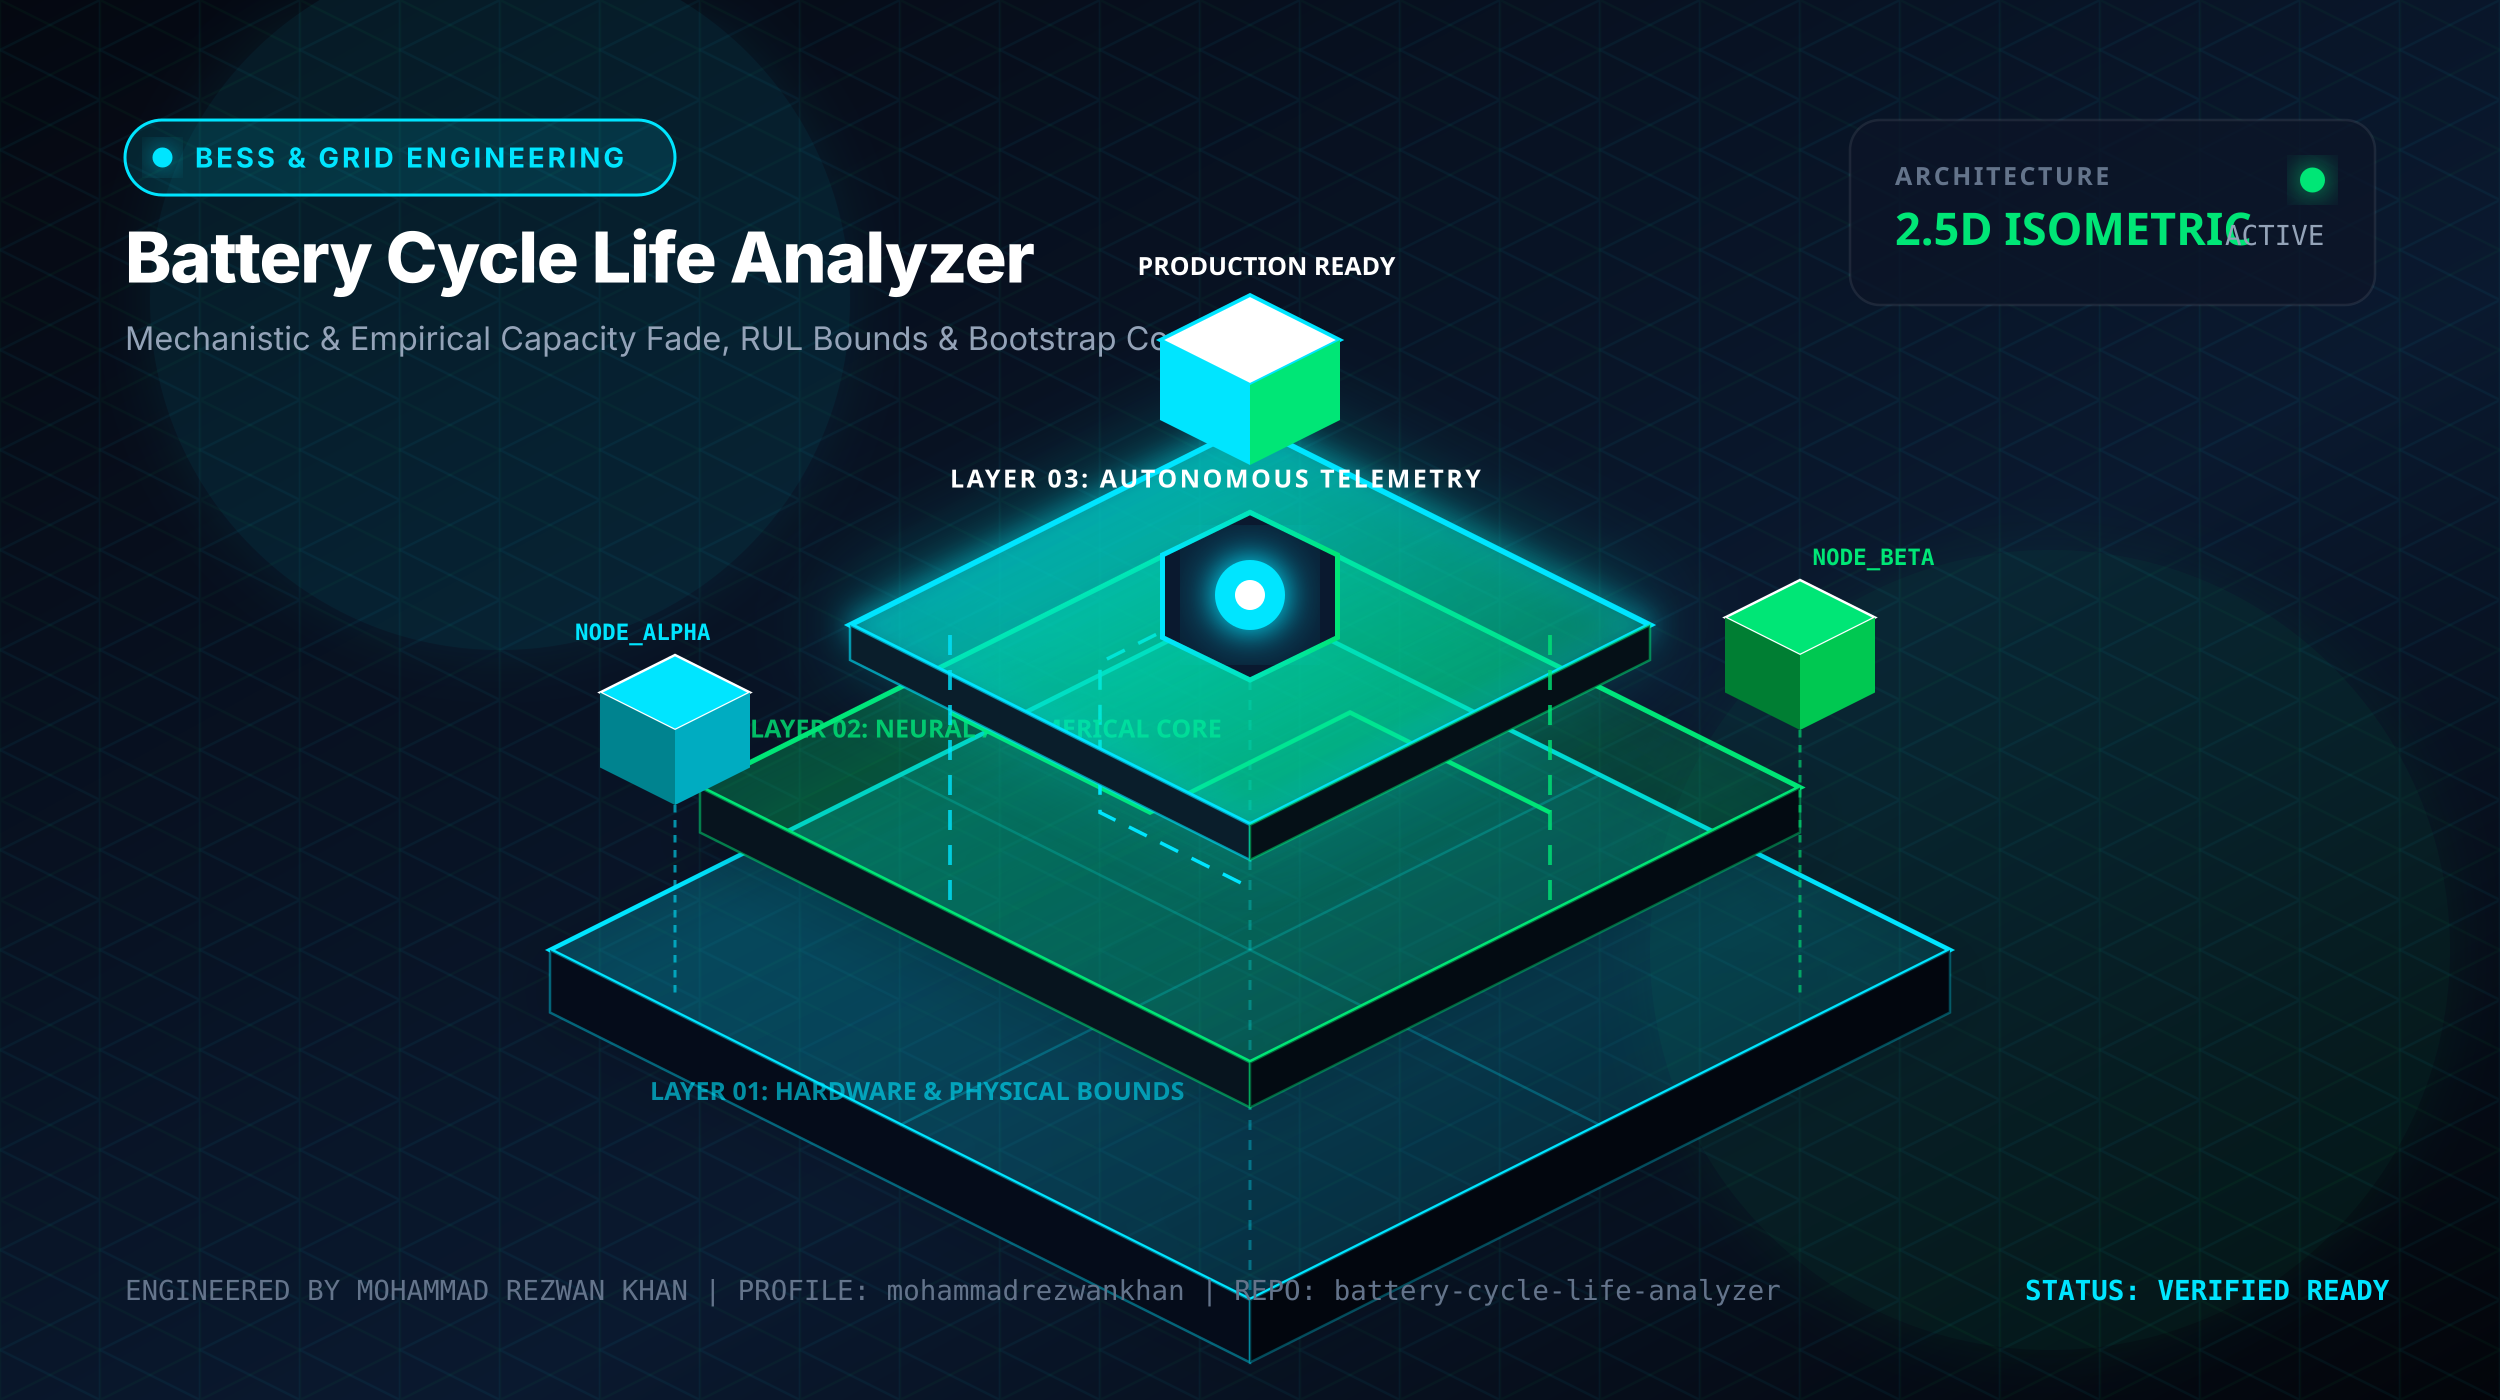
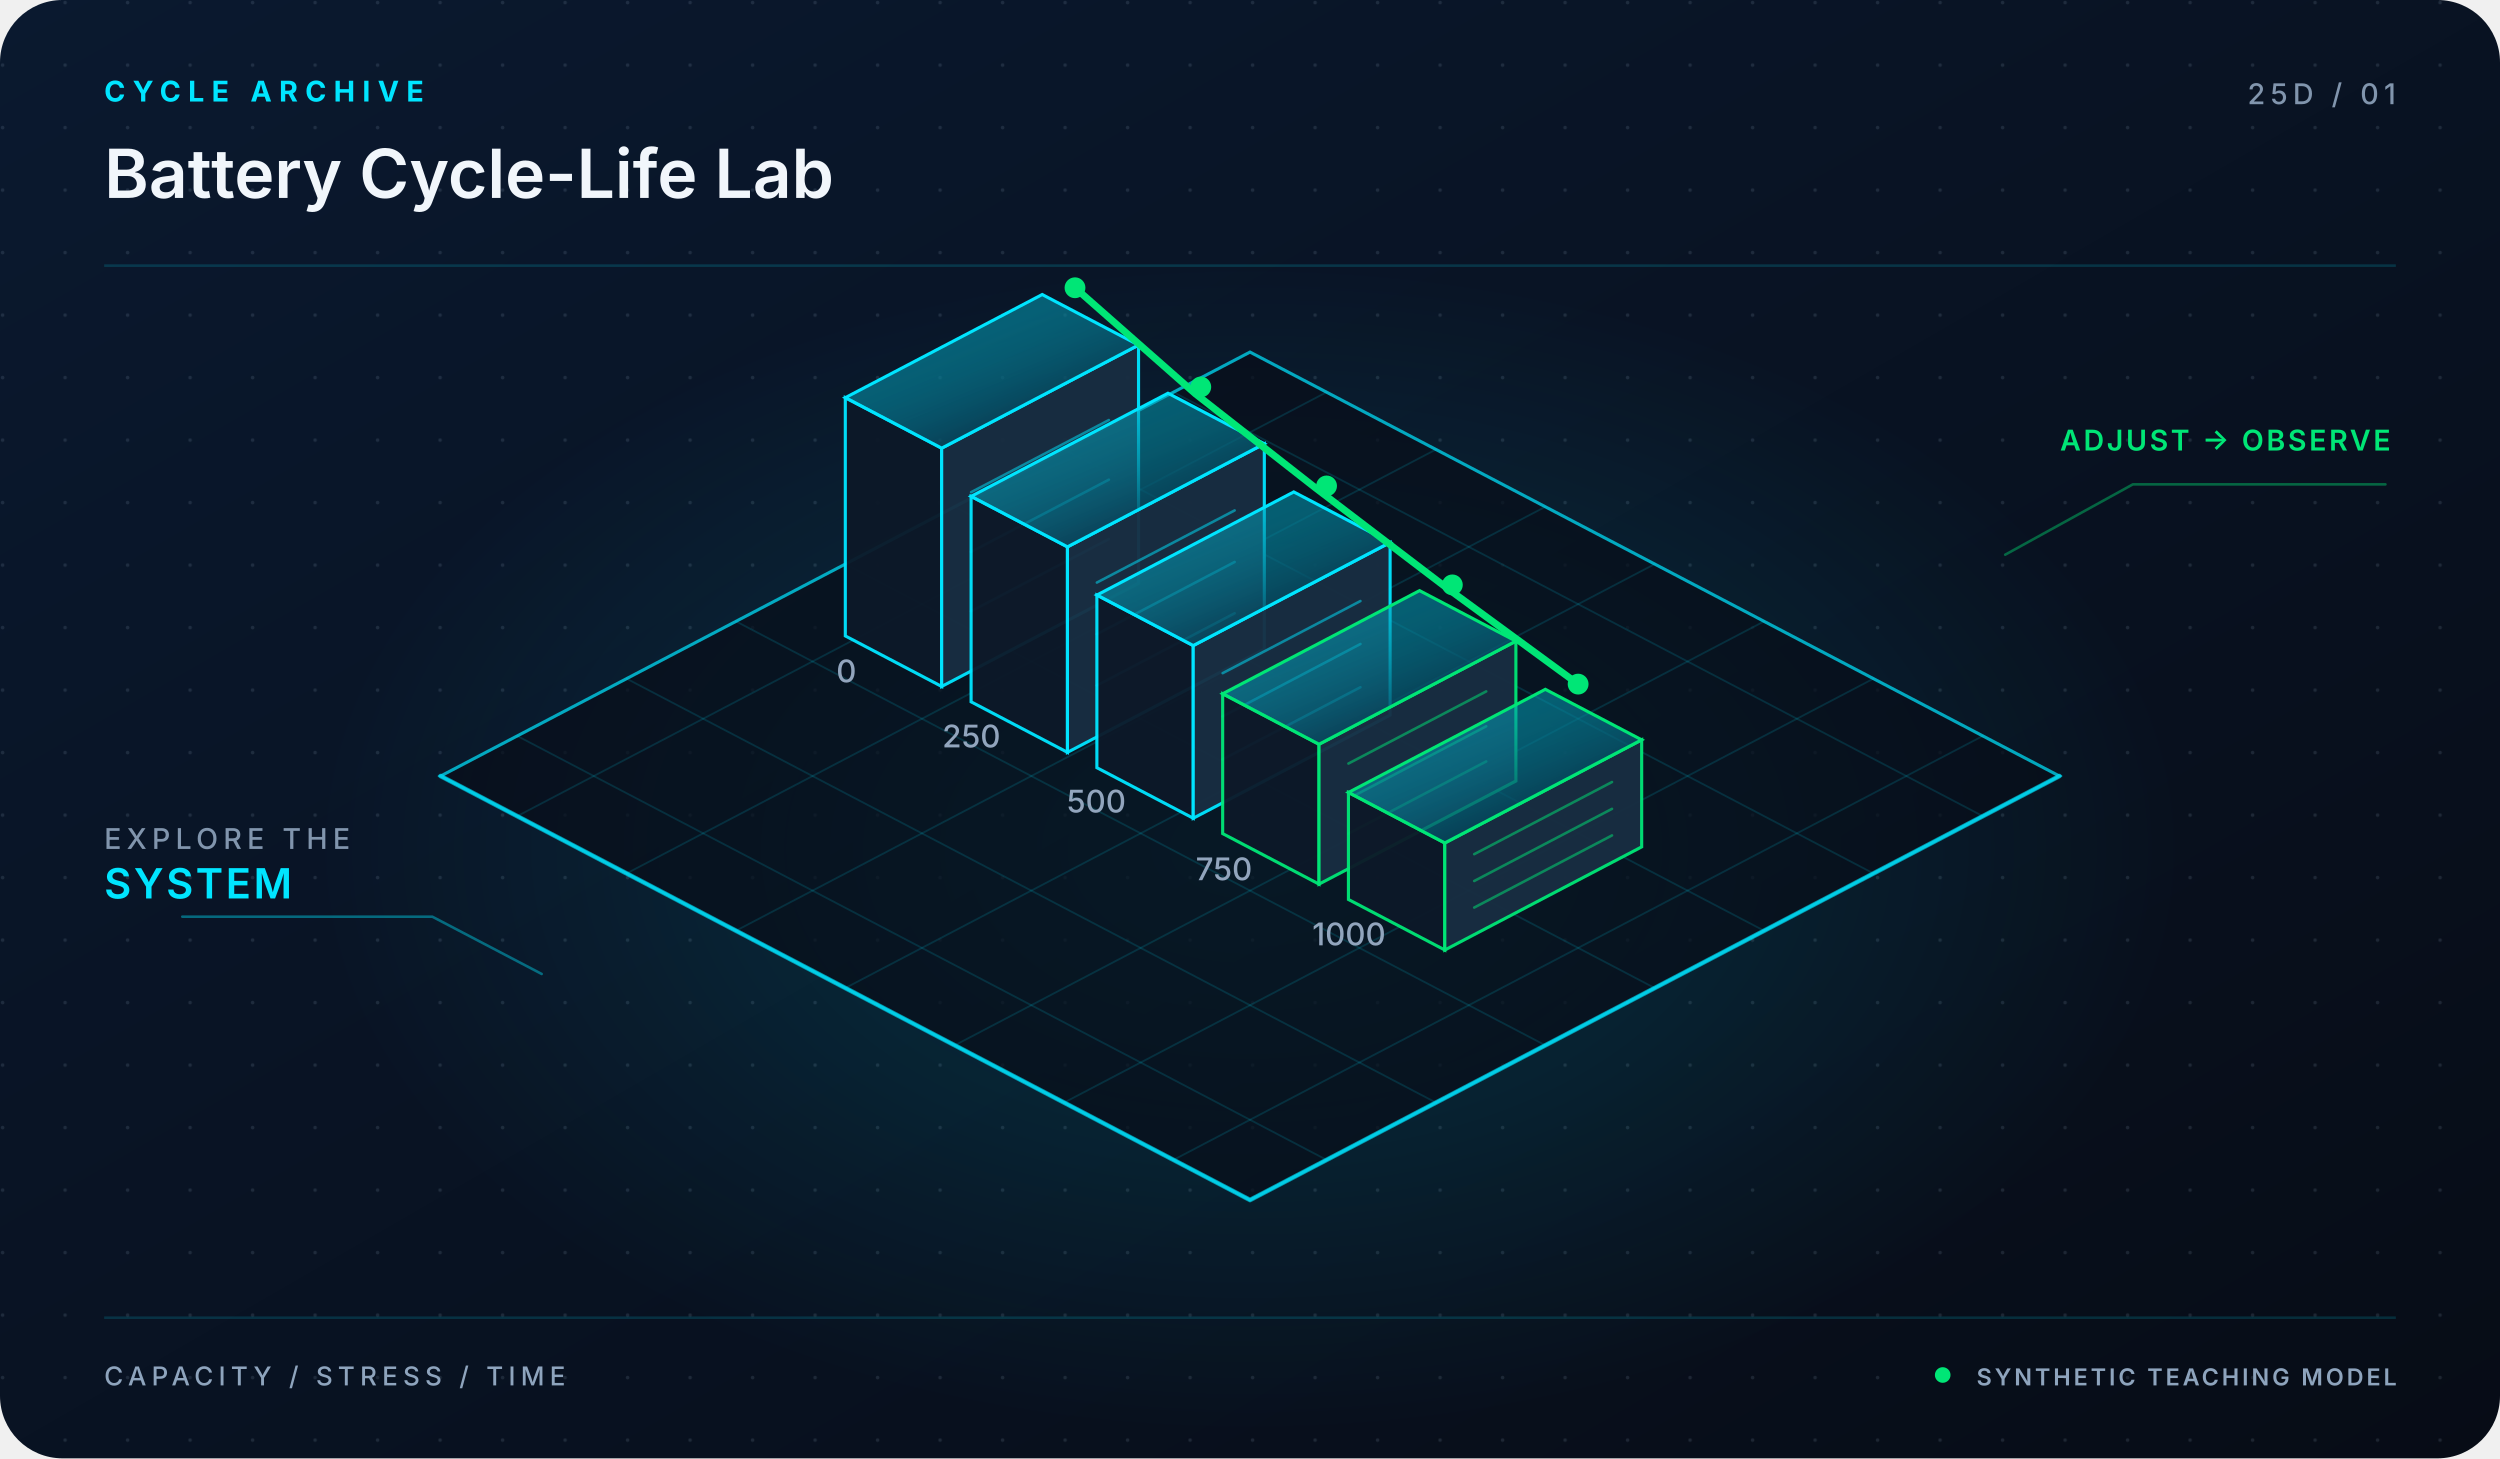
- <svg xmlns="http://www.w3.org/2000/svg" viewBox="0 0 1000 560" width="100%" height="100%">
+ <svg xmlns="http://www.w3.org/2000/svg" width="960" height="560" viewBox="0 0 960 560" role="img" aria-labelledby="h-battery-cycle-life-analyzer-title h-battery-cycle-life-analyzer-desc">
  <defs>
-     <linearGradient id="bgGrad" x1="0%" y1="0%" x2="100%" y2="100%">
-       <stop offset="0%" stop-color="#050811" />
-       <stop offset="60%" stop-color="#0A192F" />
-       <stop offset="100%" stop-color="#03050a" />
+     <linearGradient id="h-battery-cycle-life-analyzer-bg" x2="1" y2="1">
+       <stop stop-color="#0A192F" />
+       <stop offset="1" stop-color="#070C16" />
    </linearGradient>
-     <linearGradient id="primaryGrad" x1="0%" y1="0%" x2="100%" y2="0%">
-       <stop offset="0%" stop-color="#00E5FF" />
-       <stop offset="100%" stop-color="#00E676" />
+     <linearGradient id="h-battery-cycle-life-analyzer-top" x2="0.8" y2="1">
+       <stop stop-color="#00E5FF" stop-opacity=".3" />
+       <stop offset="1" stop-color="#0A192F" />
    </linearGradient>
-     <linearGradient id="tier1Grad" x1="0%" y1="0%" x2="100%" y2="100%">
-       <stop offset="0%" stop-color="#00E5FF" stop-opacity="0.25" />
-       <stop offset="100%" stop-color="#00E5FF" stop-opacity="0.05" />
-     </linearGradient>
-     <linearGradient id="tier2Grad" x1="0%" y1="0%" x2="100%" y2="100%">
-       <stop offset="0%" stop-color="#00E676" stop-opacity="0.30" />
-       <stop offset="100%" stop-color="#00E676" stop-opacity="0.08" />
-     </linearGradient>
-     <linearGradient id="tier3Grad" x1="0%" y1="0%" x2="100%" y2="100%">
-       <stop offset="0%" stop-color="#00E5FF" stop-opacity="0.45" />
-       <stop offset="100%" stop-color="#00E676" stop-opacity="0.15" />
-     </linearGradient>
-     <filter id="ambientGlow" x="-30%" y="-30%" width="160%" height="160%">
-       <feGaussianBlur stdDeviation="12" result="blur" />
-       <feComposite in="SourceGraphic" in2="blur" operator="over" />
-     </filter>
-     <filter id="intenseGlow" x="-50%" y="-50%" width="200%" height="200%">
-       <feGaussianBlur stdDeviation="6" result="blur1" />
-       <feGaussianBlur stdDeviation="18" result="blur2" />
-       <feMerge>
-         <feMergeNode in="blur2" />
-         <feMergeNode in="blur1" />
-         <feMergeNode in="SourceGraphic" />
-       </feMerge>
-     </filter>
-     <filter id="dropShadow" x="-20%" y="-20%" width="140%" height="140%">
-       <feDropShadow dx="0" dy="16" stdDeviation="14" flood-color="#000000" flood-opacity="0.75" />
-     </filter>
-     <pattern id="isoGrid" width="40" height="40" patternUnits="userSpaceOnUse">
-       <path d="M 40 0 L 0 20 L 40 40 Z" fill="none" stroke="#00E5FF" stroke-opacity="0.05" stroke-width="1" />
-       <path d="M 0 0 L 40 20 L 0 40 Z" fill="none" stroke="#00E676" stroke-opacity="0.04" stroke-width="1" />
+     <radialGradient id="h-battery-cycle-life-analyzer-halo">
+       <stop stop-color="#00E5FF" stop-opacity=".16" />
+       <stop offset="1" stop-color="#00E5FF" stop-opacity="0" />
+     </radialGradient>
+     <pattern id="h-battery-cycle-life-analyzer-dots" width="24" height="24" patternUnits="userSpaceOnUse">
+       <circle cx="1" cy="1" r=".7" fill="#BDD8EB" opacity=".12" />
    </pattern>
+     <clipPath id="h-battery-cycle-life-analyzer-clip">
+       <rect width="960" height="560" rx="24" />
+     </clipPath>
  </defs>
  <style>
-     @keyframes float1 {
-       0%, 100% { transform: translateY(0px) rotate(0deg); }
-       50% { transform: translateY(-12px) rotate(0.5deg); }
-     }
-     @keyframes float2 {
-       0%, 100% { transform: translateY(0px); }
-       50% { transform: translateY(-16px); }
-     }
-     @keyframes pulseGlow {
-       0%, 100% { opacity: 0.45; filter: drop-shadow(0 0 4px #00E5FF); }
-       50% { opacity: 0.95; filter: drop-shadow(0 0 16px #00E5FF); }
-     }
-     @keyframes streamFlow {
-       0% { stroke-dashoffset: 120; }
-       100% { stroke-dashoffset: 0; }
-     }
-     .floating-tier { animation: float1 7s ease-in-out infinite; }
-     .floating-node { animation: float2 5s ease-in-out infinite; }
-     .pulsing-circuit { animation: pulseGlow 3.5s ease-in-out infinite; }
-     .data-stream { stroke-dasharray: 8 6; animation: streamFlow 2.5s linear infinite; }
-   </style>
-   <rect width="1000" height="560" fill="url(#bgGrad)" />
-   <rect width="1000" height="560" fill="url(#isoGrid)" />
-   <circle cx="200" cy="120" r="140" fill="#00E5FF" opacity="0.08" filter="url(#ambientGlow)" />
-   <circle cx="820" cy="380" r="160" fill="#00E676" opacity="0.07" filter="url(#ambientGlow)" />
-   <g transform="translate(50, 48)">
-     <rect x="0" y="0" width="220" height="30" rx="15" fill="#00E5FF" fill-opacity="0.12" stroke="#00E5FF" stroke-width="1.2" />
-     <circle cx="15" cy="15" r="4" fill="#00E5FF" filter="url(#intenseGlow)" />
-     <text x="28" y="19" fill="#00E5FF" font-family="system-ui, -apple-system, sans-serif" font-size="11" font-weight="700" letter-spacing="1.2">BESS &amp; GRID ENGINEERING</text>
-     <text x="0" y="65" fill="#FFFFFF" font-family="system-ui, -apple-system, sans-serif" font-size="28" font-weight="800" letter-spacing="-0.5">Battery Cycle Life Analyzer</text>
-     <text x="0" y="92" fill="#94A3B8" font-family="system-ui, -apple-system, sans-serif" font-size="13" font-weight="400">Mechanistic &amp; Empirical Capacity Fade, RUL Bounds &amp; Bootstrap Confidence</text>
-   </g>
-   <g transform="translate(740, 48)">
-     <rect x="0" y="0" width="210" height="74" rx="12" fill="#0D1527" fill-opacity="0.75" stroke="rgba(255,255,255,0.08)" stroke-width="1" />
-     <text x="18" y="26" fill="#64748B" font-family="system-ui, sans-serif" font-size="10" font-weight="600" letter-spacing="1">ARCHITECTURE</text>
-     <text x="18" y="50" fill="#00E676" font-family="system-ui, sans-serif" font-size="18" font-weight="700">2.5D ISOMETRIC</text>
-     <circle cx="185" cy="24" r="5" fill="#00E676" filter="url(#intenseGlow)" />
-     <text x="150" y="50" fill="#94A3B8" font-family="monospace" font-size="11">ACTIVE</text>
-   </g>
-   <g transform="translate(500, 340)">
-     <g class="floating-tier" style="animation-delay: 0s;">
-       <polygon points="0,-100 280,40 0,180 -280,40" fill="url(#tier1Grad)" stroke="#00E5FF" stroke-width="1.8" filter="url(#dropShadow)" />
-       <polygon points="-280,40 0,180 0,205 -280,65" fill="#050C1A" stroke="#00E5FF" stroke-opacity="0.4" stroke-width="1" />
-       <polygon points="0,180 280,40 280,65 0,205" fill="#02060E" stroke="#00E5FF" stroke-opacity="0.3" stroke-width="1" />
-       <line x1="-140" y1="-30" x2="140" y2="110" stroke="#00E5FF" stroke-opacity="0.25" stroke-width="1" />
-       <line x1="140" y1="-30" x2="-140" y2="110" stroke="#00E5FF" stroke-opacity="0.25" stroke-width="1" />
-       <line x1="0" y1="-100" x2="0" y2="180" stroke="#00E5FF" stroke-opacity="0.35" stroke-width="1.2" stroke-dasharray="4 4" />
-       <text x="-240" y="100" fill="#00E5FF" opacity="0.6" font-family="system-ui, sans-serif" font-size="10" font-weight="700">LAYER 01: HARDWARE &amp; PHYSICAL BOUNDS</text>
+       text{font-family:ui-sans-serif,system-ui,-apple-system,BlinkMacSystemFont,'Segoe UI',sans-serif}
+       .flow{animation:h-battery-cycle-life-analyzer-flow 2.4s linear infinite}
+       .float{animation:h-battery-cycle-life-analyzer-float 5s ease-in-out infinite}
+       .signal{animation:h-battery-cycle-life-analyzer-signal 2.6s ease-in-out infinite}
+       @keyframes h-battery-cycle-life-analyzer-flow{to{stroke-dashoffset:-34}}
+       @keyframes h-battery-cycle-life-analyzer-float{50%{transform:translateY(-6px)}}
+       @keyframes h-battery-cycle-life-analyzer-signal{50%{opacity:.35}}
+       @media(prefers-reduced-motion:reduce){.flow,.float,.signal{animation:none!important}}
+     </style>
+   <g clip-path="url(#h-battery-cycle-life-analyzer-clip)">
+     <rect width="960" height="560" rx="24" fill="url(#h-battery-cycle-life-analyzer-bg)" />
+     <rect width="960" height="560" fill="url(#h-battery-cycle-life-analyzer-dots)" />
+     <ellipse cx="480" cy="326" rx="360" ry="225" fill="url(#h-battery-cycle-life-analyzer-halo)" />
+     <path d="M40 102H920" stroke="#00E5FF" stroke-opacity=".16" />
+     <text x="40" y="39" fill="#00E5FF" font-size="11" font-weight="700" letter-spacing="2.8">CYCLE ARCHIVE</text>
+     <text x="40" y="76" fill="#F1F6FB" font-size="26" font-weight="600">Battery Cycle-Life Lab</text>
+     <text x="920" y="40" fill="#8195AD" font-size="11" font-weight="500" text-anchor="end" letter-spacing="2">25D / 01</text>
+     <polygon points="480.0,135.2 790.8,298.0 480.0,460.8 169.2,298.0" fill="#070D18" stroke="#00E5FF" stroke-width="1.2" opacity="0.7" />
+     <polyline points="509.4,150.6 198.6,313.4" fill="none" stroke="#00E5FF" stroke-width="0.7" opacity="0.14" stroke-linecap="round" stroke-linejoin="round" />
+     <polyline points="450.6,150.6 761.4,313.4" fill="none" stroke="#00E5FF" stroke-width="0.7" opacity="0.14" stroke-linecap="round" stroke-linejoin="round" />
+     <polyline points="551.4,172.6 240.6,335.4" fill="none" stroke="#00E5FF" stroke-width="0.7" opacity="0.14" stroke-linecap="round" stroke-linejoin="round" />
+     <polyline points="408.6,172.6 719.4,335.4" fill="none" stroke="#00E5FF" stroke-width="0.7" opacity="0.14" stroke-linecap="round" stroke-linejoin="round" />
+     <polyline points="593.4,194.6 282.6,357.4" fill="none" stroke="#00E5FF" stroke-width="0.7" opacity="0.14" stroke-linecap="round" stroke-linejoin="round" />
+     <polyline points="366.6,194.6 677.4,357.4" fill="none" stroke="#00E5FF" stroke-width="0.7" opacity="0.14" stroke-linecap="round" stroke-linejoin="round" />
+     <polyline points="635.4,216.6 324.6,379.4" fill="none" stroke="#00E5FF" stroke-width="0.7" opacity="0.14" stroke-linecap="round" stroke-linejoin="round" />
+     <polyline points="324.6,216.6 635.4,379.4" fill="none" stroke="#00E5FF" stroke-width="0.7" opacity="0.14" stroke-linecap="round" stroke-linejoin="round" />
+     <polyline points="677.4,238.6 366.6,401.4" fill="none" stroke="#00E5FF" stroke-width="0.7" opacity="0.14" stroke-linecap="round" stroke-linejoin="round" />
+     <polyline points="282.6,238.6 593.4,401.4" fill="none" stroke="#00E5FF" stroke-width="0.7" opacity="0.14" stroke-linecap="round" stroke-linejoin="round" />
+     <polyline points="719.4,260.6 408.6,423.4" fill="none" stroke="#00E5FF" stroke-width="0.7" opacity="0.14" stroke-linecap="round" stroke-linejoin="round" />
+     <polyline points="240.6,260.6 551.4,423.4" fill="none" stroke="#00E5FF" stroke-width="0.7" opacity="0.14" stroke-linecap="round" stroke-linejoin="round" />
+     <polyline points="761.4,282.6 450.6,445.4" fill="none" stroke="#00E5FF" stroke-width="0.7" opacity="0.14" stroke-linecap="round" stroke-linejoin="round" />
+     <polyline points="198.6,282.6 509.4,445.4" fill="none" stroke="#00E5FF" stroke-width="0.7" opacity="0.14" stroke-linecap="round" stroke-linejoin="round" />
+     <polyline points="169.2,298.0 480.0,460.8 790.8,298.0" fill="none" stroke="#00E5FF" stroke-width="1.8" opacity="0.6" stroke-linecap="round" stroke-linejoin="round" />
+     <g class="float">
+       <polygon points="324.6,244.2 361.6,263.6 361.6,172.1 324.6,152.7" fill="#0D1828" stroke="#00E5FF" stroke-width="1.2" opacity="0.95" />
+       <polygon points="437.2,224.0 361.6,263.6 361.6,172.1 437.2,132.5" fill="#182D41" stroke="#00E5FF" stroke-width="1.2" opacity="0.95" />
+       <polygon points="400.2,113.1 437.2,132.5 361.6,172.1 324.6,152.7" fill="url(#h-battery-cycle-life-analyzer-top)" stroke="#00E5FF" stroke-width="1.2" opacity="1" />
+       <polyline points="425.8,207.0 372.9,234.7" fill="none" stroke="#00E5FF" stroke-width="1" opacity="0.5" stroke-linecap="round" stroke-linejoin="round" />
+       <polyline points="425.8,184.2 372.9,211.9" fill="none" stroke="#00E5FF" stroke-width="1" opacity="0.5" stroke-linecap="round" stroke-linejoin="round" />
+       <polyline points="425.8,161.3 372.9,189.0" fill="none" stroke="#00E5FF" stroke-width="1" opacity="0.5" stroke-linecap="round" stroke-linejoin="round" />
+       <text x="325" y="262" fill="#92A5BD" font-size="12" font-weight="500" text-anchor="middle">0</text>
+       <polygon points="372.9,269.5 409.9,288.9 409.9,210.0 372.9,190.6" fill="#0D1828" stroke="#00E5FF" stroke-width="1.2" opacity="0.95" />
+       <polygon points="485.5,249.3 409.9,288.9 409.9,210.0 485.5,170.4" fill="#182D41" stroke="#00E5FF" stroke-width="1.2" opacity="0.95" />
+       <polygon points="448.5,151.0 485.5,170.4 409.9,210.0 372.9,190.6" fill="url(#h-battery-cycle-life-analyzer-top)" stroke="#00E5FF" stroke-width="1.2" opacity="1" />
+       <polyline points="474.1,235.5 421.2,263.2" fill="none" stroke="#00E5FF" stroke-width="1" opacity="0.5" stroke-linecap="round" stroke-linejoin="round" />
+       <polyline points="474.1,215.8 421.2,243.5" fill="none" stroke="#00E5FF" stroke-width="1" opacity="0.5" stroke-linecap="round" stroke-linejoin="round" />
+       <polyline points="474.1,196.0 421.2,223.7" fill="none" stroke="#00E5FF" stroke-width="1" opacity="0.5" stroke-linecap="round" stroke-linejoin="round" />
+       <text x="373" y="287" fill="#92A5BD" font-size="12" font-weight="500" text-anchor="middle">250</text>
+       <polygon points="421.2,294.8 458.2,314.2 458.2,247.9 421.2,228.5" fill="#0D1828" stroke="#00E5FF" stroke-width="1.2" opacity="0.95" />
+       <polygon points="533.8,274.6 458.2,314.2 458.2,247.9 533.8,208.3" fill="#182D41" stroke="#00E5FF" stroke-width="1.2" opacity="0.95" />
+       <polygon points="496.8,188.9 533.8,208.3 458.2,247.9 421.2,228.5" fill="url(#h-battery-cycle-life-analyzer-top)" stroke="#00E5FF" stroke-width="1.2" opacity="1" />
+       <polyline points="522.4,263.9 469.5,291.6" fill="none" stroke="#00E5FF" stroke-width="1" opacity="0.5" stroke-linecap="round" stroke-linejoin="round" />
+       <polyline points="522.4,247.3 469.5,275.1" fill="none" stroke="#00E5FF" stroke-width="1" opacity="0.5" stroke-linecap="round" stroke-linejoin="round" />
+       <polyline points="522.4,230.8 469.5,258.5" fill="none" stroke="#00E5FF" stroke-width="1" opacity="0.5" stroke-linecap="round" stroke-linejoin="round" />
+       <text x="421" y="312" fill="#92A5BD" font-size="12" font-weight="500" text-anchor="middle">500</text>
+       <polygon points="469.5,320.1 506.5,339.5 506.5,285.8 469.5,266.4" fill="#0D1828" stroke="#00E676" stroke-width="1.2" opacity="0.95" />
+       <polygon points="582.1,299.9 506.5,339.5 506.5,285.8 582.1,246.2" fill="#182D41" stroke="#00E676" stroke-width="1.2" opacity="0.95" />
+       <polygon points="545.1,226.8 582.1,246.2 506.5,285.8 469.5,266.4" fill="url(#h-battery-cycle-life-analyzer-top)" stroke="#00E676" stroke-width="1.2" opacity="1" />
+       <polyline points="570.7,292.4 517.8,320.1" fill="none" stroke="#00E676" stroke-width="1" opacity="0.5" stroke-linecap="round" stroke-linejoin="round" />
+       <polyline points="570.7,278.9 517.8,306.7" fill="none" stroke="#00E676" stroke-width="1" opacity="0.5" stroke-linecap="round" stroke-linejoin="round" />
+       <polyline points="570.7,265.5 517.8,293.2" fill="none" stroke="#00E676" stroke-width="1" opacity="0.5" stroke-linecap="round" stroke-linejoin="round" />
+       <text x="470" y="338" fill="#92A5BD" font-size="12" font-weight="500" text-anchor="middle">750</text>
+       <polygon points="517.8,345.4 554.8,364.8 554.8,323.7 517.8,304.3" fill="#0D1828" stroke="#00E676" stroke-width="1.2" opacity="0.95" />
+       <polygon points="630.4,325.2 554.8,364.8 554.8,323.7 630.4,284.1" fill="#182D41" stroke="#00E676" stroke-width="1.2" opacity="0.95" />
+       <polygon points="593.4,264.7 630.4,284.1 554.8,323.7 517.8,304.3" fill="url(#h-battery-cycle-life-analyzer-top)" stroke="#00E676" stroke-width="1.2" opacity="1" />
+       <polyline points="619.0,320.8 566.1,348.5" fill="none" stroke="#00E676" stroke-width="1" opacity="0.5" stroke-linecap="round" stroke-linejoin="round" />
+       <polyline points="619.0,310.6 566.1,338.3" fill="none" stroke="#00E676" stroke-width="1" opacity="0.5" stroke-linecap="round" stroke-linejoin="round" />
+       <polyline points="619.0,300.3 566.1,328.0" fill="none" stroke="#00E676" stroke-width="1" opacity="0.5" stroke-linecap="round" stroke-linejoin="round" />
+       <text x="518" y="363" fill="#92A5BD" font-size="12" font-weight="500" text-anchor="middle">1000</text>
+       <polyline points="412.8,110.5 459.0,151.2 505.2,187.4 555.6,225.8 606.0,262.7" fill="none" stroke="#00E676" stroke-width="2.7" opacity="1" stroke-linecap="round" stroke-linejoin="round" />
+       <circle cx="412.8" cy="110.5" r="4" fill="#00E676" class="signal" />
+       <circle cx="461.1" cy="148.6" r="4" fill="#00E676" class="signal" />
+       <circle cx="509.4" cy="186.6" r="4" fill="#00E676" class="signal" />
+       <circle cx="557.7" cy="224.6" r="4" fill="#00E676" class="signal" />
+       <circle cx="606.0" cy="262.7" r="4" fill="#00E676" class="signal" />
    </g>
-     <g class="floating-tier" style="animation-delay: -1.8s; transform: translateY(-55px);">
-       <polygon points="0,-80 220,30 0,140 -220,30" fill="url(#tier2Grad)" stroke="#00E676" stroke-width="2" filter="url(#dropShadow)" />
-       <polygon points="-220,30 0,140 0,158 -220,48" fill="#07141E" stroke="#00E676" stroke-opacity="0.5" stroke-width="1" />
-       <polygon points="0,140 220,30 220,48 0,158" fill="#030B12" stroke="#00E676" stroke-opacity="0.4" stroke-width="1" />
-       <polyline points="-120,0 -40,40 40,0 120,40" fill="none" stroke="#00E676" stroke-width="1.8" class="pulsing-circuit" />
-       <polyline points="0,-50 -60,-20 -60,40 0,70" fill="none" stroke="#00E5FF" stroke-width="1.4" class="data-stream" />
-       <text x="-200" y="10" fill="#00E676" opacity="0.8" font-family="system-ui, sans-serif" font-size="10" font-weight="700">LAYER 02: NEURAL / NUMERICAL CORE</text>
-     </g>
-     <g class="floating-tier" style="animation-delay: -3.6s; transform: translateY(-110px);">
-       <polygon points="0,-60 160,20 0,100 -160,20" fill="url(#tier3Grad)" stroke="#00E5FF" stroke-width="2.2" filter="url(#intenseGlow)" />
-       <polygon points="-160,20 0,100 0,114 -160,34" fill="#0A1E2B" stroke="#00E5FF" stroke-opacity="0.6" stroke-width="1" />
-       <polygon points="0,100 160,20 160,34 0,114" fill="#051017" stroke="#00E676" stroke-opacity="0.5" stroke-width="1" />
-       <polygon points="0,-25 35,-8 35,25 0,42 -35,25 -35,-8" fill="#0A192F" stroke="url(#primaryGrad)" stroke-width="2" />
-       <circle cx="0" cy="8" r="14" fill="#00E5FF" filter="url(#intenseGlow)" class="pulsing-circuit" />
-       <circle cx="0" cy="8" r="6" fill="#FFFFFF" />
-       <text x="-120" y="-35" fill="#FFFFFF" font-family="system-ui, sans-serif" font-size="10" font-weight="800" letter-spacing="1">LAYER 03: AUTONOMOUS TELEMETRY</text>
-     </g>
-     <g class="floating-node" style="animation-delay: -0.5s; transform: translate(-230px, -60px);">
-       <polygon points="0,-18 30,-3 0,12 -30,-3" fill="#00E5FF" stroke="#FFFFFF" stroke-width="1" />
-       <polygon points="-30,-3 0,12 0,42 -30,27" fill="#00838F" />
-       <polygon points="0,12 30,-3 30,27 0,42" fill="#00ACC1" />
-       <line x1="0" y1="42" x2="0" y2="120" stroke="#00E5FF" stroke-width="1.2" stroke-dasharray="3 3" opacity="0.6" />
-       <text x="-40" y="-24" fill="#00E5FF" font-family="monospace" font-size="9" font-weight="700">NODE_ALPHA</text>
-     </g>
-     <g class="floating-node" style="animation-delay: -2.3s; transform: translate(220px, -90px);">
-       <polygon points="0,-18 30,-3 0,12 -30,-3" fill="#00E676" stroke="#FFFFFF" stroke-width="1" />
-       <polygon points="-30,-3 0,12 0,42 -30,27" fill="#007E33" />
-       <polygon points="0,12 30,-3 30,27 0,42" fill="#00C851" />
-       <line x1="0" y1="42" x2="0" y2="150" stroke="#00E676" stroke-width="1.2" stroke-dasharray="3 3" opacity="0.6" />
-       <text x="5" y="-24" fill="#00E676" font-family="monospace" font-size="9" font-weight="700">NODE_BETA</text>
-     </g>
-     <g class="floating-node" style="animation-delay: -3.8s; transform: translate(0px, -200px);">
-       <polygon points="0,-22 36,-4 0,14 -36,-4" fill="#FFFFFF" stroke="#00E5FF" stroke-width="1.5" />
-       <polygon points="-36,-4 0,14 0,46 -36,28" fill="#00E5FF" />
-       <polygon points="0,14 36,-4 36,28 0,46" fill="#00E676" />
-       <line x1="0" y1="46" x2="0" y2="90" stroke="url(#primaryGrad)" stroke-width="2" class="pulsing-circuit" />
-       <text x="-45" y="-30" fill="#FFFFFF" font-family="system-ui, sans-serif" font-size="10" font-weight="800">PRODUCTION READY</text>
-     </g>
-     <line x1="-120" y1="20" x2="-120" y2="-90" stroke="#00E5FF" stroke-width="1.5" class="data-stream" opacity="0.8" />
-     <line x1="120" y1="20" x2="120" y2="-90" stroke="#00E676" stroke-width="1.5" class="data-stream" opacity="0.8" />
-   </g>
-   <g transform="translate(50, 520)">
-     <text x="0" y="0" fill="#64748B" font-family="monospace" font-size="11">ENGINEERED BY MOHAMMAD REZWAN KHAN | PROFILE: mohammadrezwankhan | REPO: battery-cycle-life-analyzer</text>
-     <text x="760" y="0" fill="#00E5FF" font-family="monospace" font-size="11" font-weight="700">STATUS: VERIFIED READY</text>
+     <polyline points="70.0,352.0 166.0,352.0 208.0,374.0" fill="none" stroke="#00E5FF" stroke-width="1" opacity="0.4" stroke-linecap="round" stroke-linejoin="round" />
+     <text x="40" y="326" fill="#8195AD" font-size="11" font-weight="500" letter-spacing="2">EXPLORE THE</text>
+     <text x="40" y="345" fill="#00E5FF" font-size="16" font-weight="600" letter-spacing="1">SYSTEM</text>
+     <polyline points="770.0,213.0 819.0,186.0 916.0,186.0" fill="none" stroke="#00E676" stroke-width="1" opacity="0.4" stroke-linecap="round" stroke-linejoin="round" />
+     <text x="918" y="173" fill="#00E676" font-size="11" font-weight="600" text-anchor="end" letter-spacing="1">ADJUST → OBSERVE</text>
+     <path d="M40 506H920" stroke="#00E5FF" stroke-opacity=".15" />
+     <text x="40" y="532" fill="#8EA4BD" font-size="10" font-weight="500" letter-spacing="2">CAPACITY / STRESS / TIME</text>
+     <circle cx="746.0" cy="528.0" r="3" fill="#00E676" class="signal" />
+     <text x="759" y="532" fill="#8EA4BD" font-size="9" font-weight="600" letter-spacing="1.1">SYNTHETIC TEACHING MODEL</text>
  </g>
</svg>
